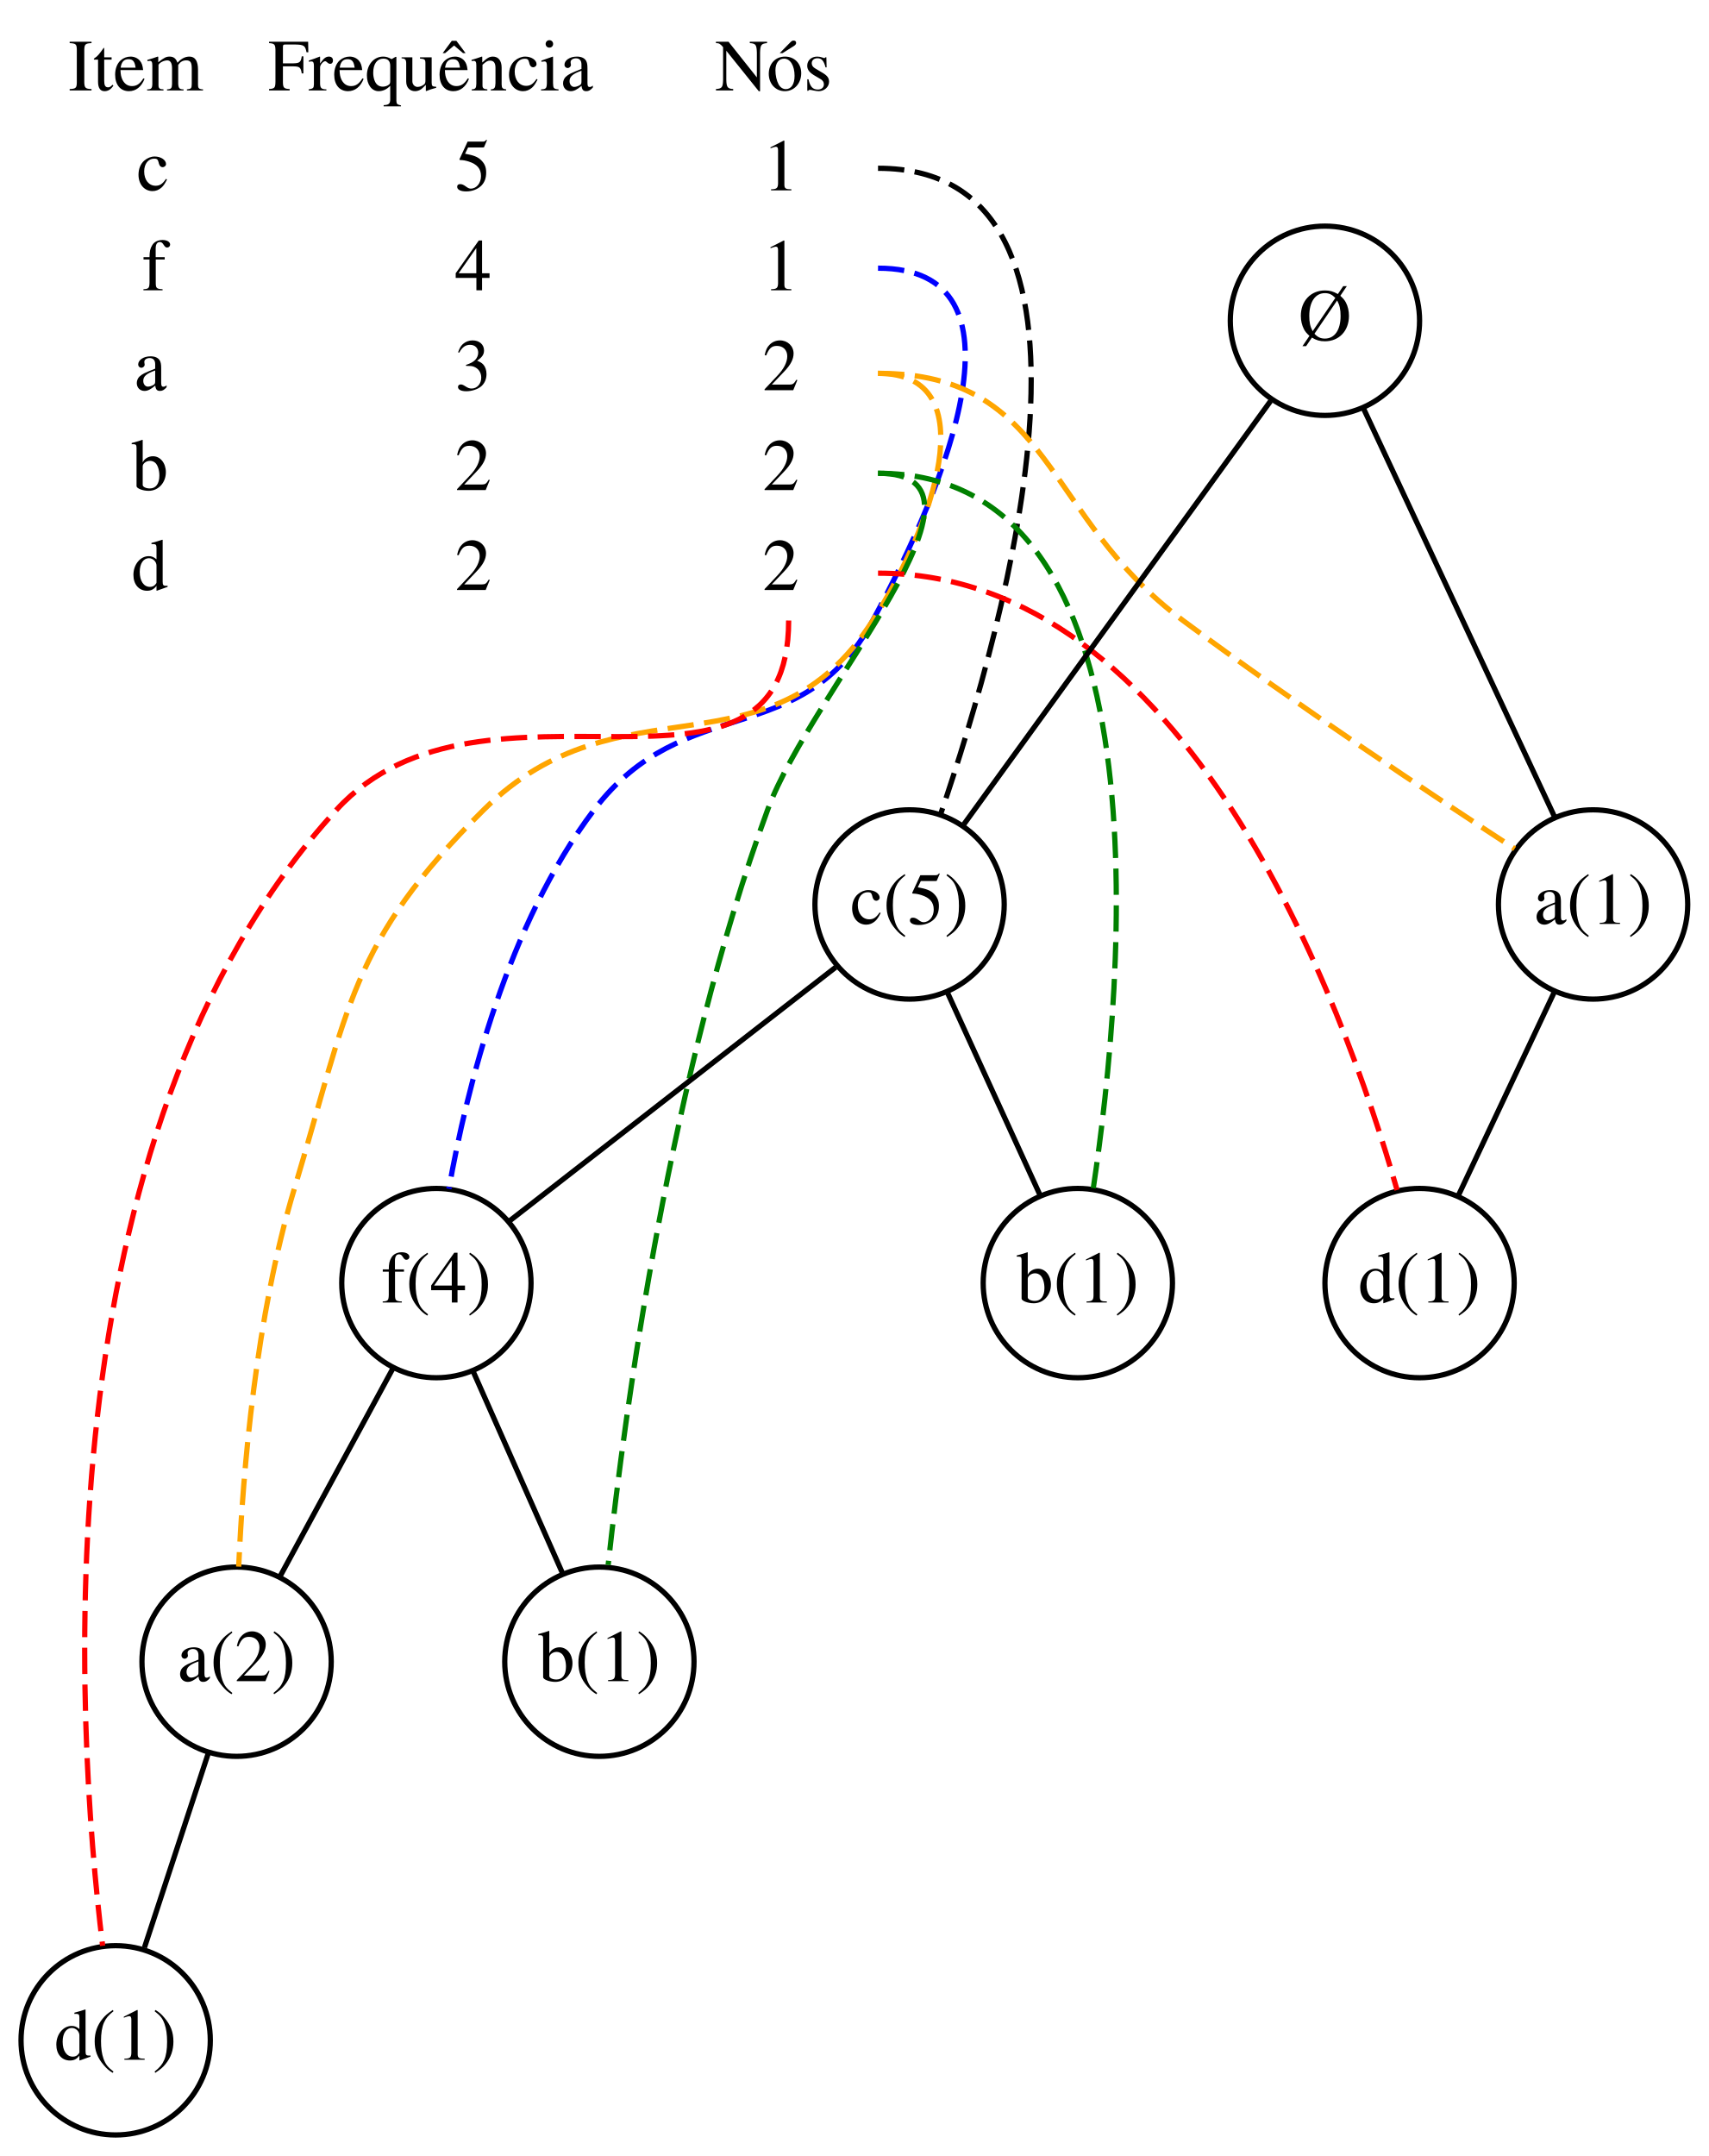
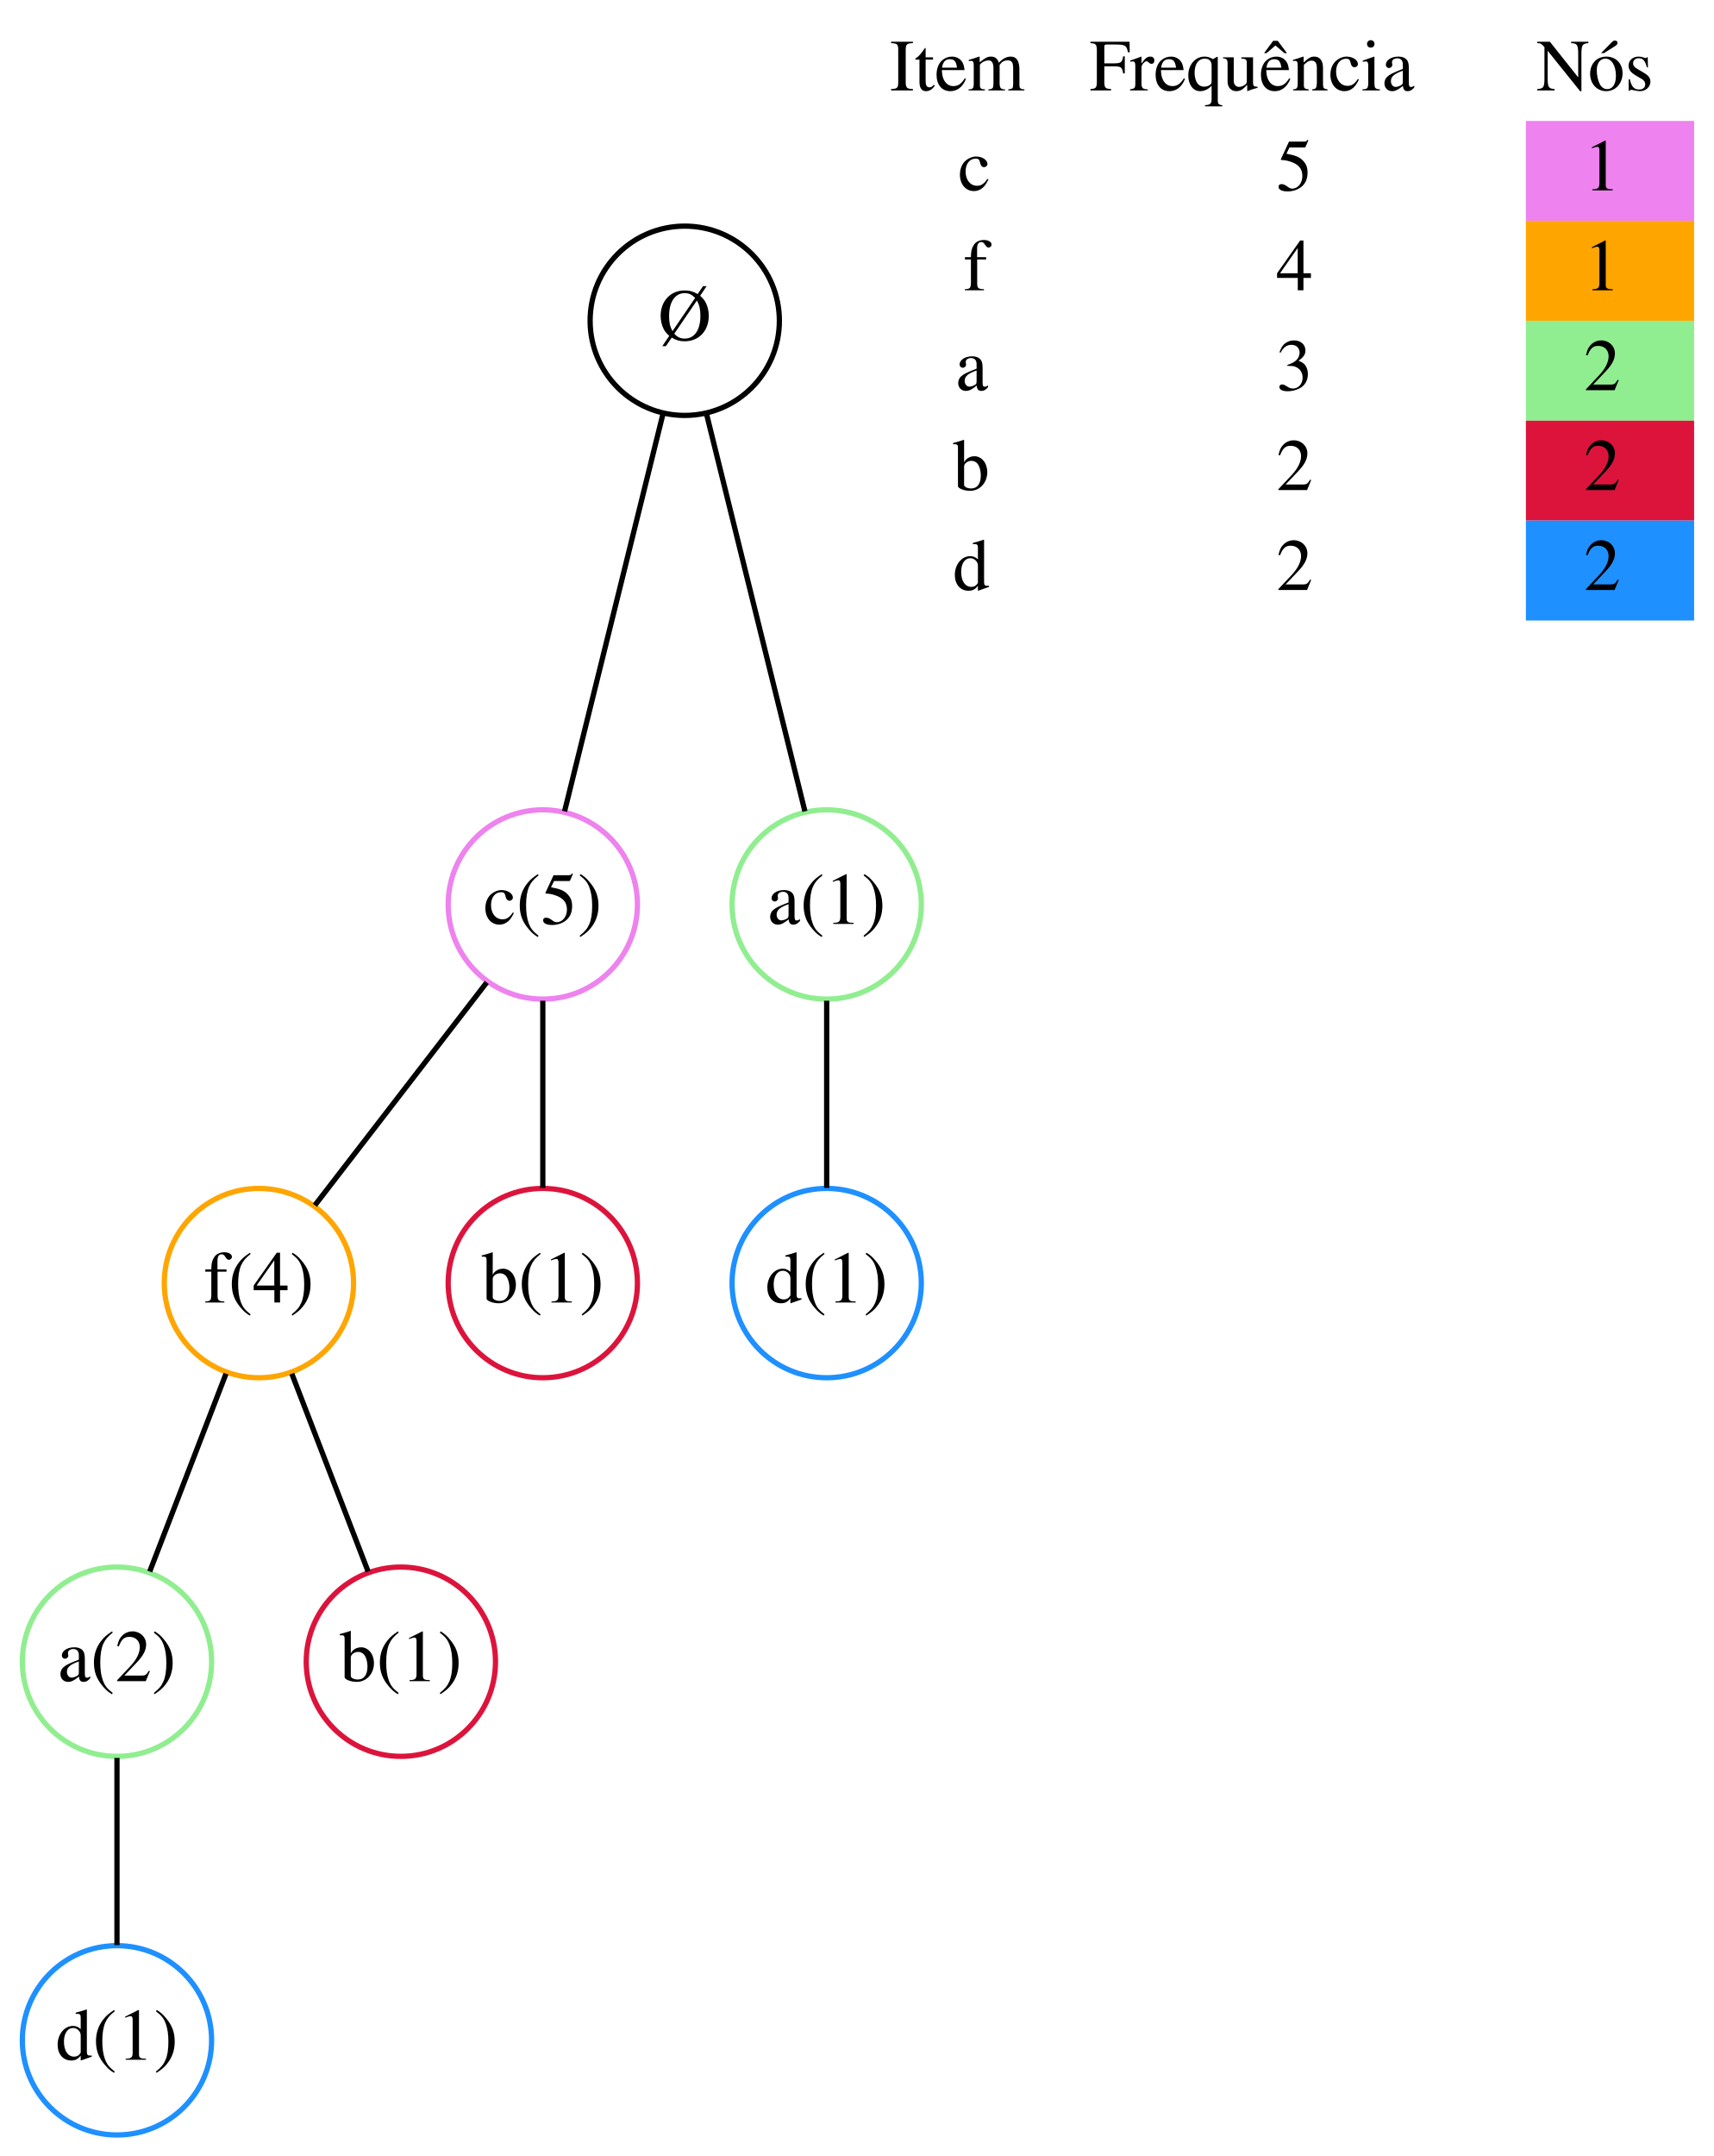
- <svg xmlns="http://www.w3.org/2000/svg" width="325pt" height="410pt" viewBox="0.00 0.00 325.00 410.00">
+ <svg xmlns="http://www.w3.org/2000/svg" width="326pt" height="410pt" viewBox="0.00 0.00 325.50 410.00">
  <g id="graph0" class="graph" transform="scale(1 1) rotate(0) translate(4 406)">
    <g id="node1" class="node">
-       <text text-anchor="start" x="9" y="-388.8" font-family="Times,serif" font-size="14.00">Item</text>
-       <text text-anchor="start" x="47" y="-388.8" font-family="Times,serif" font-size="14.00">Frequência</text>
-       <text text-anchor="start" x="132" y="-388.8" font-family="Times,serif" font-size="14.00">Nós</text>
-       <text text-anchor="start" x="22" y="-369.8" font-family="Times,serif" font-size="14.00">c</text>
-       <text text-anchor="start" x="82.5" y="-369.8" font-family="Times,serif" font-size="14.00">5</text>
-       <text text-anchor="start" x="141" y="-369.8" font-family="Times,serif" font-size="14.00">1</text>
-       <text text-anchor="start" x="23" y="-350.8" font-family="Times,serif" font-size="14.00">f</text>
-       <text text-anchor="start" x="82.5" y="-350.8" font-family="Times,serif" font-size="14.00">4</text>
-       <text text-anchor="start" x="141" y="-350.8" font-family="Times,serif" font-size="14.00">1</text>
-       <text text-anchor="start" x="21.5" y="-331.8" font-family="Times,serif" font-size="14.00">a</text>
-       <text text-anchor="start" x="82.5" y="-331.8" font-family="Times,serif" font-size="14.00">3</text>
-       <text text-anchor="start" x="141" y="-331.8" font-family="Times,serif" font-size="14.00">2</text>
-       <text text-anchor="start" x="21" y="-312.8" font-family="Times,serif" font-size="14.00">b</text>
-       <text text-anchor="start" x="82.5" y="-312.8" font-family="Times,serif" font-size="14.00">2</text>
-       <text text-anchor="start" x="141" y="-312.8" font-family="Times,serif" font-size="14.00">2</text>
-       <text text-anchor="start" x="21" y="-293.8" font-family="Times,serif" font-size="14.00">d</text>
-       <text text-anchor="start" x="82.5" y="-293.8" font-family="Times,serif" font-size="14.00">2</text>
-       <text text-anchor="start" x="141" y="-293.8" font-family="Times,serif" font-size="14.00">2</text>
+       <ellipse fill="none" stroke="black" cx="126" cy="-345" rx="18" ry="18" />
+       <text text-anchor="middle" x="126" y="-341.3" font-family="Times,serif" font-size="14.00">Ø</text>
+     </g>
+     <g id="node2" class="node">
+       <ellipse fill="none" stroke="violet" cx="99" cy="-234" rx="18" ry="18" />
+       <text text-anchor="middle" x="99" y="-230.3" font-family="Times,serif" font-size="14.00">c(5)</text>
+     </g>
+     <g id="edge1" class="edge">
+       <path fill="none" stroke="black" d="M121.9,-327.45C116.82,-306.96 108.23,-272.27 103.14,-251.71" />
+     </g>
+     <g id="node8" class="node">
+       <ellipse fill="none" stroke="lightgreen" cx="153" cy="-234" rx="18" ry="18" />
+       <text text-anchor="middle" x="153" y="-230.3" font-family="Times,serif" font-size="14.00">a(1)</text>
+     </g>
+     <g id="edge7" class="edge">
+       <path fill="none" stroke="black" d="M130.1,-327.45C135.18,-306.96 143.77,-272.27 148.86,-251.71" />
    </g>
    <g id="node3" class="node">
-       <ellipse fill="none" stroke="black" cx="169" cy="-234" rx="18" ry="18" />
-       <text text-anchor="middle" x="169" y="-230.3" font-family="Times,serif" font-size="14.00">c(5)</text>
+       <ellipse fill="none" stroke="orange" cx="45" cy="-162" rx="18" ry="18" />
+       <text text-anchor="middle" x="45" y="-158.3" font-family="Times,serif" font-size="14.00">f(4)</text>
    </g>
-     <g id="edge9" class="edge">
-       <path fill="none" stroke="black" stroke-dasharray="5,2" d="M163,-374C211.67,-374 187.44,-287.88 174.92,-251.22" />
+     <g id="edge2" class="edge">
+       <path fill="none" stroke="black" d="M88.33,-219.17C78.86,-206.9 65.11,-189.06 55.65,-176.8" />
+     </g>
+     <g id="node7" class="node">
+       <ellipse fill="none" stroke="crimson" cx="99" cy="-162" rx="18" ry="18" />
+       <text text-anchor="middle" x="99" y="-158.3" font-family="Times,serif" font-size="14.00">b(1)</text>
+     </g>
+     <g id="edge6" class="edge">
+       <path fill="none" stroke="black" d="M99,-215.7C99,-204.85 99,-190.92 99,-180.1" />
    </g>
    <g id="node4" class="node">
-       <ellipse fill="none" stroke="black" cx="79" cy="-162" rx="18" ry="18" />
-       <text text-anchor="middle" x="79" y="-158.3" font-family="Times,serif" font-size="14.00">f(4)</text>
+       <ellipse fill="none" stroke="lightgreen" cx="18" cy="-90" rx="18" ry="18" />
+       <text text-anchor="middle" x="18" y="-86.3" font-family="Times,serif" font-size="14.00">a(2)</text>
    </g>
-     <g id="edge10" class="edge">
-       <path fill="none" stroke="blue" stroke-dasharray="5,2" d="M163,-355C192.78,-355 176.13,-314.21 162,-288 148.48,-262.94 126.22,-274.68 109,-252 92.53,-230.32 84.78,-199.05 81.38,-179.93" />
+     <g id="edge3" class="edge">
+       <path fill="none" stroke="black" d="M38.74,-144.76C34.38,-133.46 28.58,-118.44 24.23,-107.15" />
+     </g>
+     <g id="node6" class="node">
+       <ellipse fill="none" stroke="crimson" cx="72" cy="-90" rx="18" ry="18" />
+       <text text-anchor="middle" x="72" y="-86.3" font-family="Times,serif" font-size="14.00">b(1)</text>
+     </g>
+     <g id="edge5" class="edge">
+       <path fill="none" stroke="black" d="M51.26,-144.76C55.62,-133.46 61.42,-118.44 65.77,-107.15" />
    </g>
    <g id="node5" class="node">
-       <ellipse fill="none" stroke="black" cx="41" cy="-90" rx="18" ry="18" />
-       <text text-anchor="middle" x="41" y="-86.3" font-family="Times,serif" font-size="14.00">a(2)</text>
-     </g>
-     <g id="edge11" class="edge">
-       <path fill="none" stroke="orange" stroke-dasharray="5,2" d="M163,-335C183.89,-335 173.27,-305.59 162,-288 142.27,-257.2 114,-277.72 88,-252 62.56,-226.84 62.34,-214.25 52,-180 44.66,-155.71 42.21,-126.27 41.4,-108.08" />
-     </g>
-     <g id="node6" class="node">
-       <ellipse fill="none" stroke="black" cx="18" cy="-18" rx="18" ry="18" />
+       <ellipse fill="none" stroke="dodgerblue" cx="18" cy="-18" rx="18" ry="18" />
      <text text-anchor="middle" x="18" y="-14.3" font-family="Times,serif" font-size="14.00">d(1)</text>
    </g>
-     <g id="edge15" class="edge">
-       <path fill="none" stroke="red" stroke-dasharray="5,2" d="M146,-288C146,-246.56 87.99,-282.55 60,-252 3.21,-190.03 10.35,-78.38 15.52,-35.97" />
-     </g>
-     <g id="node7" class="node">
-       <ellipse fill="none" stroke="black" cx="110" cy="-90" rx="18" ry="18" />
-       <text text-anchor="middle" x="110" y="-86.3" font-family="Times,serif" font-size="14.00">b(1)</text>
-     </g>
-     <g id="edge13" class="edge">
-       <path fill="none" stroke="green" stroke-dasharray="5,2" d="M163,-316C188.98,-316 150.39,-274.88 142,-252 123.55,-201.7 114.94,-138.45 111.67,-108.4" />
-     </g>
-     <g id="node8" class="node">
-       <ellipse fill="none" stroke="black" cx="201" cy="-162" rx="18" ry="18" />
-       <text text-anchor="middle" x="201" y="-158.3" font-family="Times,serif" font-size="14.00">b(1)</text>
-     </g>
-     <g id="edge14" class="edge">
-       <path fill="none" stroke="green" stroke-dasharray="5,2" d="M163,-316C218.56,-316 209.9,-219.79 203.93,-179.96" />
+     <g id="edge4" class="edge">
+       <path fill="none" stroke="black" d="M18,-71.7C18,-60.85 18,-46.92 18,-36.1" />
    </g>
    <g id="node9" class="node">
-       <ellipse fill="none" stroke="black" cx="299" cy="-234" rx="18" ry="18" />
-       <text text-anchor="middle" x="299" y="-230.3" font-family="Times,serif" font-size="14.00">a(1)</text>
+       <ellipse fill="none" stroke="dodgerblue" cx="153" cy="-162" rx="18" ry="18" />
+       <text text-anchor="middle" x="153" y="-158.3" font-family="Times,serif" font-size="14.00">d(1)</text>
    </g>
-     <g id="edge12" class="edge">
-       <path fill="none" stroke="orange" stroke-dasharray="5,2" d="M163,-335C196.18,-335 194.37,-307.79 221,-288 242.42,-272.09 268.19,-254.95 284.08,-244.6" />
+     <g id="edge8" class="edge">
+       <path fill="none" stroke="black" d="M153,-215.7C153,-204.85 153,-190.92 153,-180.1" />
    </g>
    <g id="node10" class="node">
-       <ellipse fill="none" stroke="black" cx="266" cy="-162" rx="18" ry="18" />
-       <text text-anchor="middle" x="266" y="-158.3" font-family="Times,serif" font-size="14.00">d(1)</text>
-     </g>
-     <g id="edge16" class="edge">
-       <path fill="none" stroke="red" stroke-dasharray="5,2" d="M163,-297C221.54,-297 251.39,-215.62 261.72,-179.7" />
-     </g>
-     <g id="node2" class="node">
-       <ellipse fill="none" stroke="black" cx="248" cy="-345" rx="18" ry="18" />
-       <text text-anchor="middle" x="248" y="-341.3" font-family="Times,serif" font-size="14.00">Ø</text>
-     </g>
-     <g id="edge1" class="edge">
-       <path fill="none" stroke="black" d="M237.67,-329.75C222.53,-308.86 194.47,-270.15 179.33,-249.25" />
-     </g>
-     <g id="edge7" class="edge">
-       <path fill="none" stroke="black" d="M255.31,-328.38C265,-307.66 282.02,-271.29 291.71,-250.59" />
-     </g>
-     <g id="edge2" class="edge">
-       <path fill="none" stroke="black" d="M154.94,-222.06C138.03,-208.91 109.83,-186.98 92.96,-173.86" />
-     </g>
-     <g id="edge6" class="edge">
-       <path fill="none" stroke="black" d="M176.26,-217.12C181.5,-205.66 188.54,-190.26 193.77,-178.82" />
-     </g>
-     <g id="edge3" class="edge">
-       <path fill="none" stroke="black" d="M70.75,-145.81C64.38,-134.07 55.6,-117.89 49.23,-106.16" />
-     </g>
-     <g id="edge5" class="edge">
-       <path fill="none" stroke="black" d="M86.03,-145.12C91.11,-133.66 97.93,-118.26 102.99,-106.82" />
-     </g>
-     <g id="edge4" class="edge">
-       <path fill="none" stroke="black" d="M35.67,-72.76C32,-61.62 27.16,-46.87 23.47,-35.63" />
-     </g>
-     <g id="edge8" class="edge">
-       <path fill="none" stroke="black" d="M291.68,-217.46C286.21,-205.86 278.77,-190.08 273.3,-178.49" />
+       <text text-anchor="start" x="165" y="-388.8" font-family="Times,serif" font-size="14.00">Item</text>
+       <text text-anchor="start" x="203" y="-388.8" font-family="Times,serif" font-size="14.00">Frequência</text>
+       <text text-anchor="start" x="288" y="-388.8" font-family="Times,serif" font-size="14.00">Nós</text>
+       <text text-anchor="start" x="178" y="-369.8" font-family="Times,serif" font-size="14.00">c</text>
+       <text text-anchor="start" x="238.5" y="-369.8" font-family="Times,serif" font-size="14.00">5</text>
+       <polygon fill="violet" stroke="transparent" points="286,-364 286,-383 318,-383 318,-364 286,-364" />
+       <text text-anchor="start" x="297" y="-369.8" font-family="Times,serif" font-size="14.00">1</text>
+       <text text-anchor="start" x="179" y="-350.8" font-family="Times,serif" font-size="14.00">f</text>
+       <text text-anchor="start" x="238.5" y="-350.8" font-family="Times,serif" font-size="14.00">4</text>
+       <polygon fill="orange" stroke="transparent" points="286,-345 286,-364 318,-364 318,-345 286,-345" />
+       <text text-anchor="start" x="297" y="-350.8" font-family="Times,serif" font-size="14.00">1</text>
+       <text text-anchor="start" x="177.5" y="-331.8" font-family="Times,serif" font-size="14.00">a</text>
+       <text text-anchor="start" x="238.5" y="-331.8" font-family="Times,serif" font-size="14.00">3</text>
+       <polygon fill="lightgreen" stroke="transparent" points="286,-326 286,-345 318,-345 318,-326 286,-326" />
+       <text text-anchor="start" x="297" y="-331.8" font-family="Times,serif" font-size="14.00">2</text>
+       <text text-anchor="start" x="177" y="-312.8" font-family="Times,serif" font-size="14.00">b</text>
+       <text text-anchor="start" x="238.5" y="-312.8" font-family="Times,serif" font-size="14.00">2</text>
+       <polygon fill="crimson" stroke="transparent" points="286,-307 286,-326 318,-326 318,-307 286,-307" />
+       <text text-anchor="start" x="297" y="-312.8" font-family="Times,serif" font-size="14.00">2</text>
+       <text text-anchor="start" x="177" y="-293.8" font-family="Times,serif" font-size="14.00">d</text>
+       <text text-anchor="start" x="238.5" y="-293.8" font-family="Times,serif" font-size="14.00">2</text>
+       <polygon fill="dodgerblue" stroke="transparent" points="286,-288 286,-307 318,-307 318,-288 286,-288" />
+       <text text-anchor="start" x="297" y="-293.8" font-family="Times,serif" font-size="14.00">2</text>
    </g>
  </g>
</svg>
